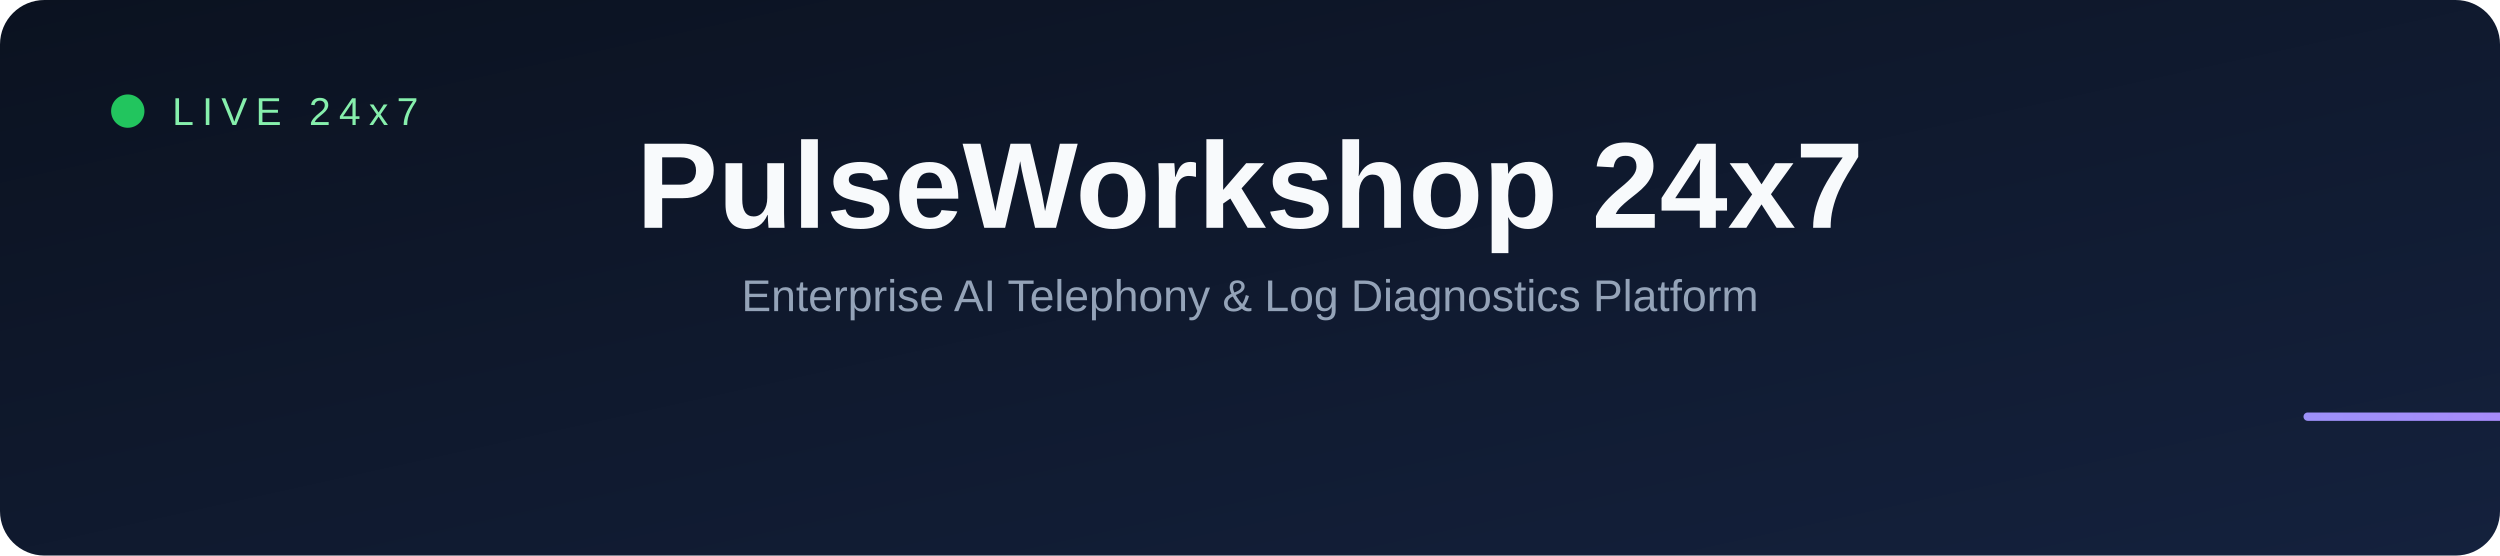
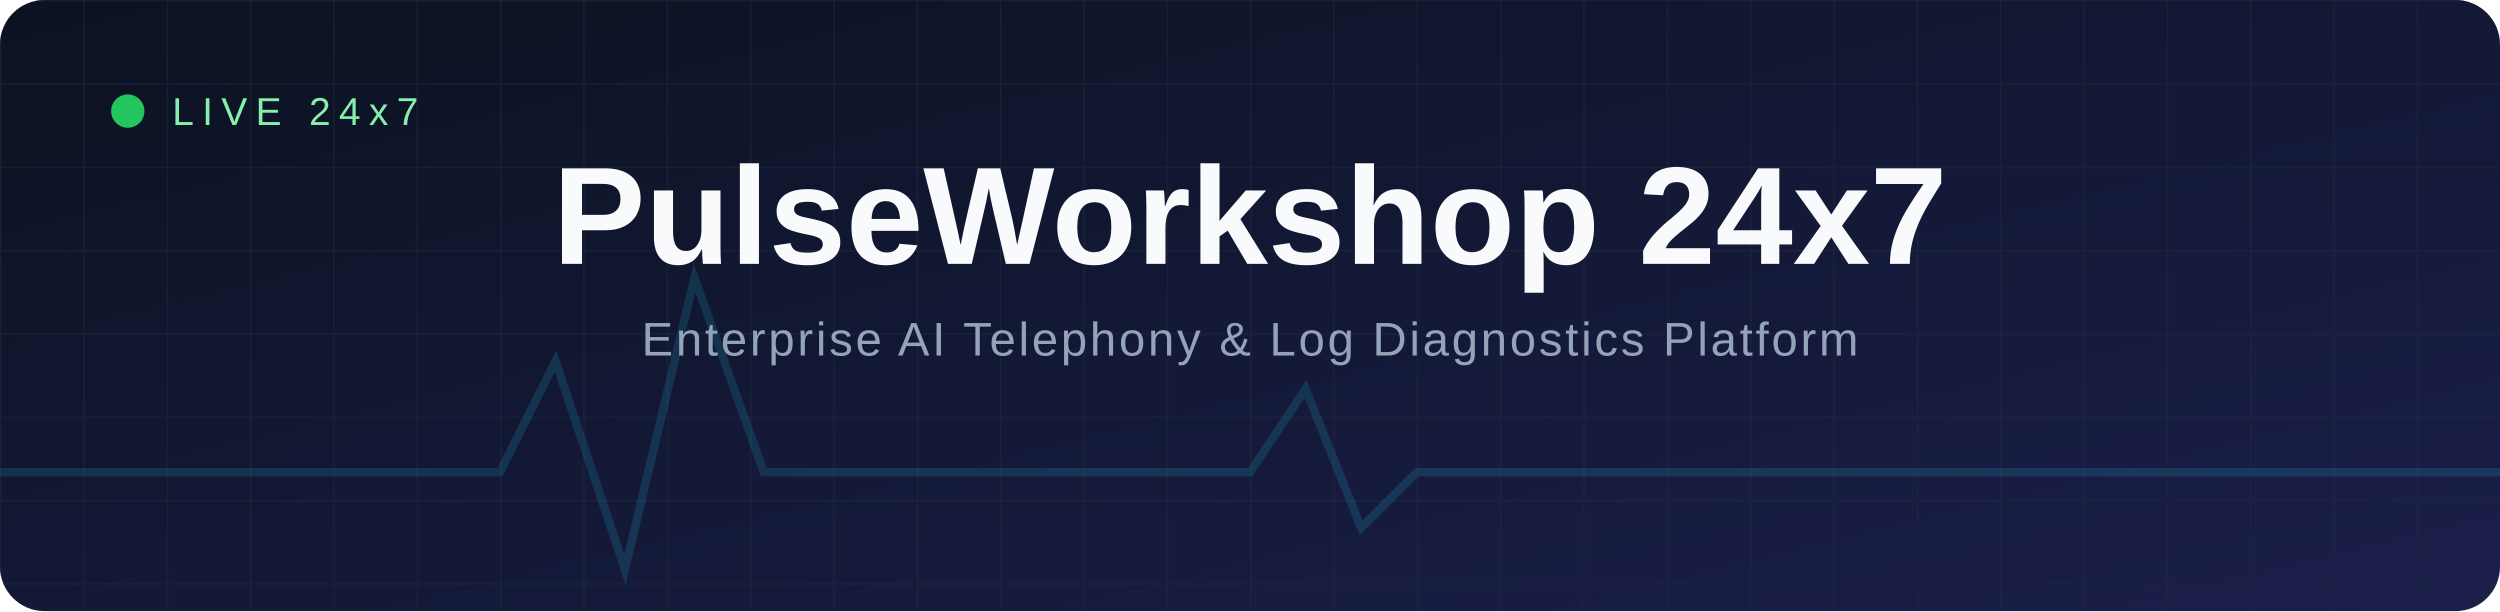
- <svg xmlns="http://www.w3.org/2000/svg" viewBox="0 0 900 200" width="900" height="200">
+ <svg xmlns="http://www.w3.org/2000/svg" viewBox="0 0 900 220" width="900" height="220">
  <defs>
    <linearGradient id="bg" x1="0" y1="0" x2="1" y2="1">
      <stop offset="0" stop-color="#0b1220" />
-       <stop offset="1" stop-color="#14213d" />
+       <stop offset="1" stop-color="#1b1f4b" />
    </linearGradient>
-     <linearGradient id="line" x1="0" y1="0" x2="1" y2="0">
+     <linearGradient id="ln" x1="0" y1="0" x2="1" y2="0">
      <stop offset="0" stop-color="#22d3ee" />
      <stop offset="1" stop-color="#a78bfa" />
    </linearGradient>
+     <pattern id="grid" width="30" height="30" patternUnits="userSpaceOnUse">
+       <path d="M30 0H0V30" fill="none" stroke="#1e293b" stroke-width="1" />
+     </pattern>
+     <clipPath id="c">
+       <rect width="900" height="220" rx="16" />
+     </clipPath>
  </defs>
-   <rect width="900" height="200" rx="16" fill="url(#bg)" />
-   <path d="M0 150 L150 150 L180 150 L200 110 L225 185 L250 80 L275 150 L420 150 L450 150 L470 120 L490 170 L510 150 L900 150" fill="none" stroke="url(#line)" stroke-width="3" stroke-linecap="round" stroke-linejoin="round" stroke-dasharray="1100" stroke-dashoffset="1100">
-     <animate attributeName="stroke-dashoffset" from="1100" to="0" dur="2.5s" repeatCount="indefinite" />
-   </path>
-   <circle cx="46" cy="40" r="6" fill="#22c55e">
-     <animate attributeName="opacity" values="1;0.2;1" dur="1.4s" repeatCount="indefinite" />
-     <animate attributeName="r" values="5;8;5" dur="1.4s" repeatCount="indefinite" />
-   </circle>
-   <text x="62" y="45" font-family="Segoe UI, Arial, sans-serif" font-size="14" fill="#86efac" letter-spacing="3">LIVE 24x7</text>
-   <text x="450" y="82" text-anchor="middle" font-family="Segoe UI, Arial, sans-serif" font-size="44" font-weight="700" fill="#f8fafc">PulseWorkshop 24x7</text>
-   <text x="450" y="112" text-anchor="middle" font-family="Segoe UI, Arial, sans-serif" font-size="16" fill="#94a3b8">Enterprise AI Telephony &amp; Log Diagnostics Platform</text>
+   <g clip-path="url(#c)">
+     <rect width="900" height="220" fill="url(#bg)" />
+     <rect width="900" height="220" fill="url(#grid)" opacity="0.6" />
+     <rect y="-40" width="900" height="40" fill="#22d3ee" opacity="0.06">
+       <animate attributeName="y" from="-40" to="220" dur="4s" repeatCount="indefinite" />
+     </rect>
+     <path d="M0 170 H150 L180 170 L200 130 L225 205 L250 100 L275 170 H430 L450 170 L470 140 L490 190 L510 170 H900" fill="none" stroke="#22d3ee" stroke-opacity="0.15" stroke-width="3" />
+     <path d="M0 170 H150 L180 170 L200 130 L225 205 L250 100 L275 170 H430 L450 170 L470 140 L490 190 L510 170 H900" fill="none" stroke="url(#ln)" stroke-width="3.5" stroke-linecap="round" stroke-linejoin="round" stroke-dasharray="1200" stroke-dashoffset="1200">
+       <animate attributeName="stroke-dashoffset" values="1200;0;0;-1200" keyTimes="0;0.55;0.8;1" dur="4s" repeatCount="indefinite" />
+     </path>
+     <circle cx="46" cy="40" r="6" fill="#22c55e">
+       <animate attributeName="opacity" values="1;.2;1" dur="1.4s" repeatCount="indefinite" />
+       <animate attributeName="r" values="5;8;5" dur="1.4s" repeatCount="indefinite" />
+     </circle>
+     <text x="62" y="45" font-family="Segoe UI, Arial, sans-serif" font-size="14" fill="#86efac" letter-spacing="3">LIVE 24x7</text>
+     <text x="450" y="95" text-anchor="middle" font-family="Segoe UI, Arial, sans-serif" font-size="50" font-weight="700" fill="#f8fafc">PulseWorkshop 24x7
+ <animate attributeName="opacity" values="0;1" dur="1.2s" fill="freeze" />
+     </text>
+     <text x="450" y="128" text-anchor="middle" font-family="Segoe UI, Arial, sans-serif" font-size="17" fill="#94a3b8" letter-spacing="1">Enterprise AI Telephony &amp; Log Diagnostics Platform
+ <animate attributeName="opacity" values="0;0;1" keyTimes="0;.5;1" dur="2s" fill="freeze" />
+     </text>
+   </g>
</svg>
